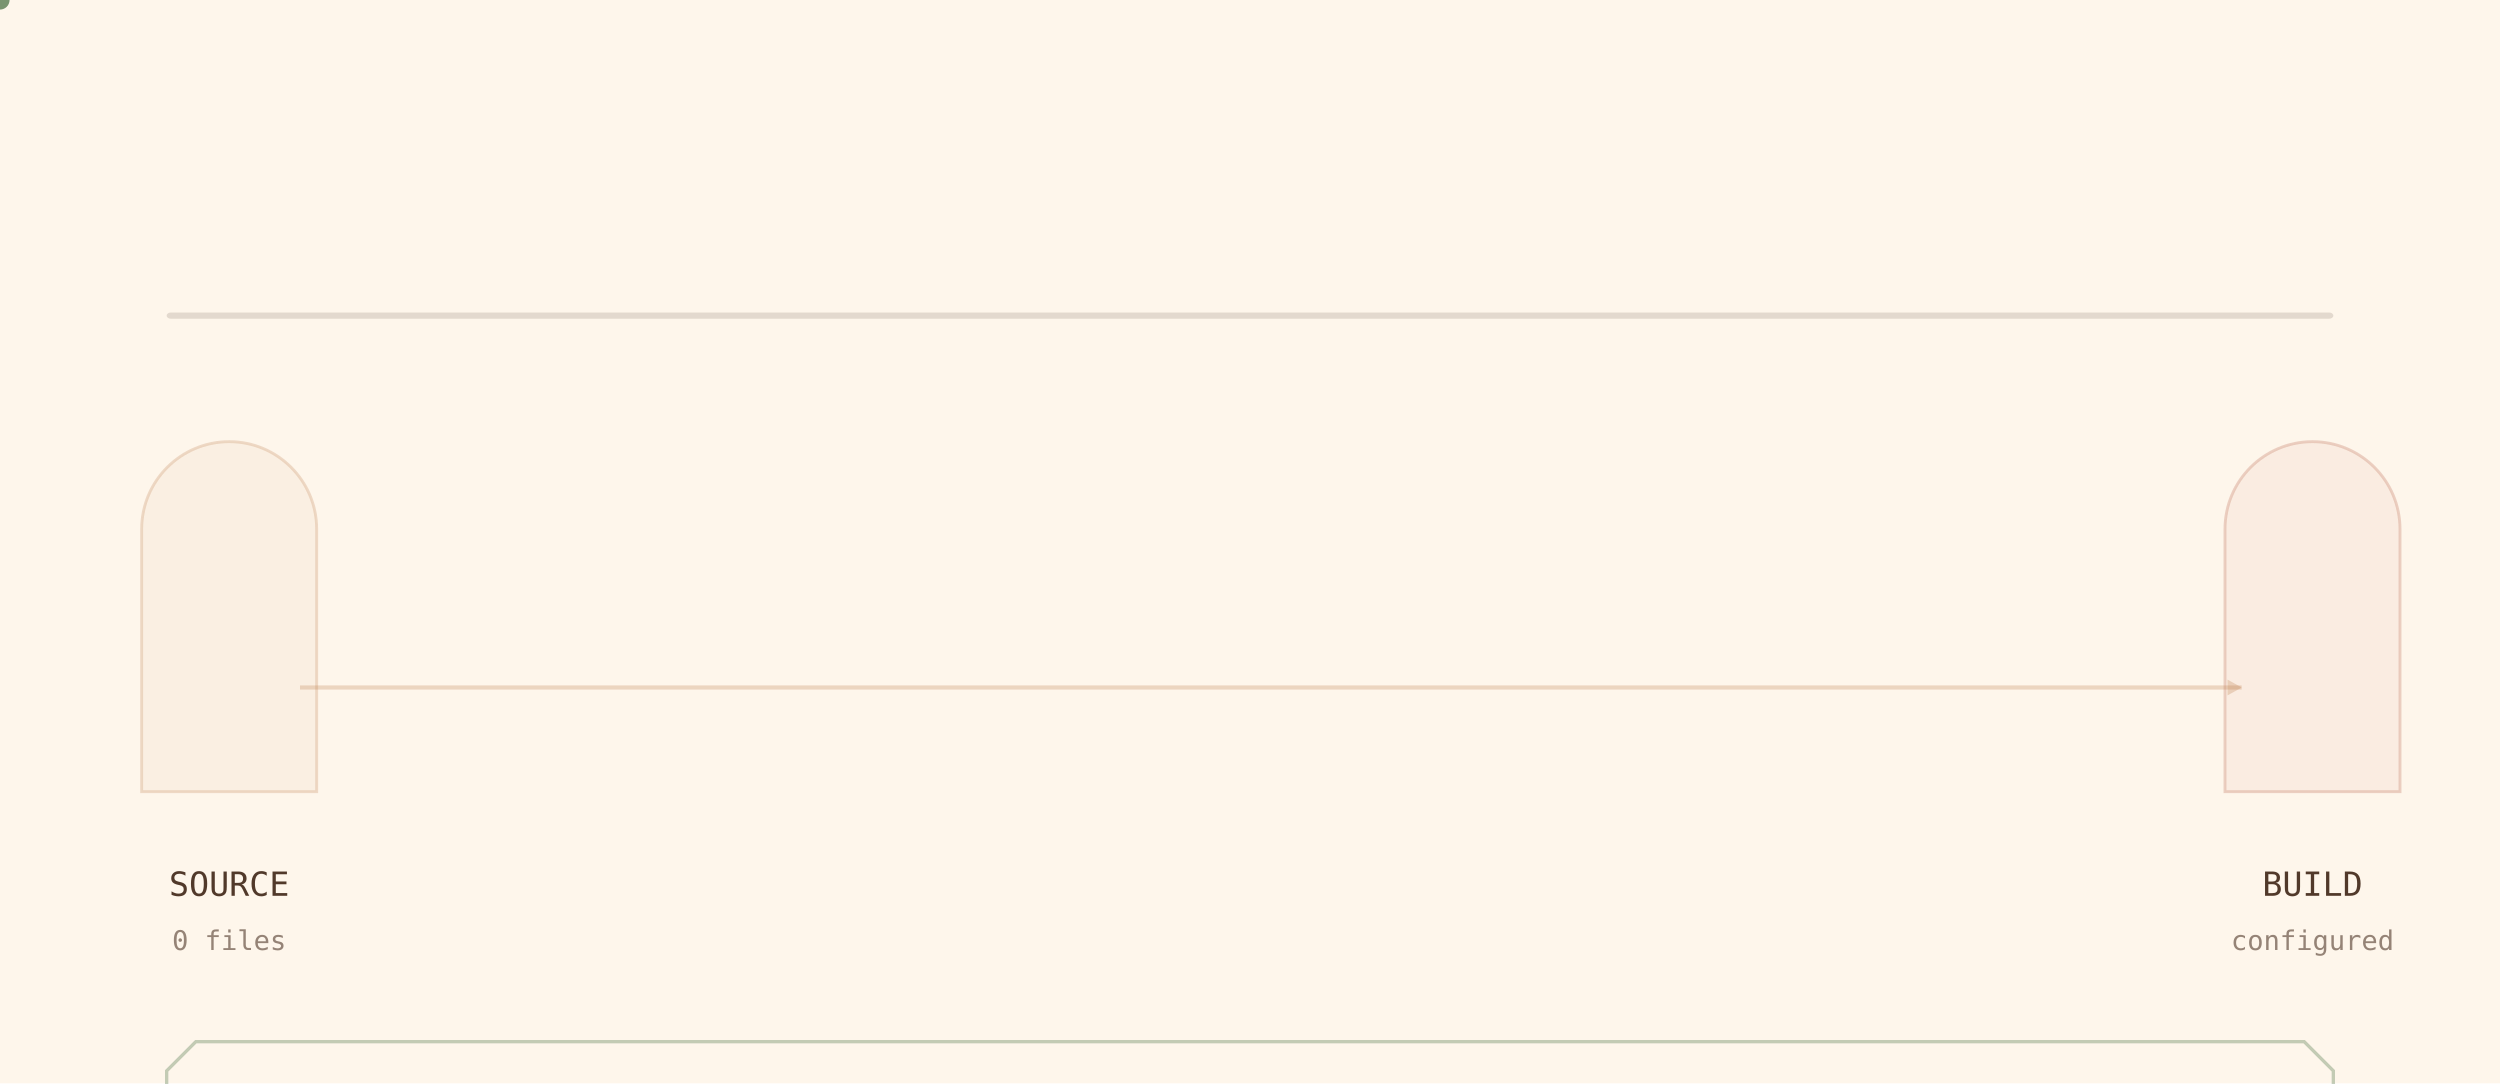
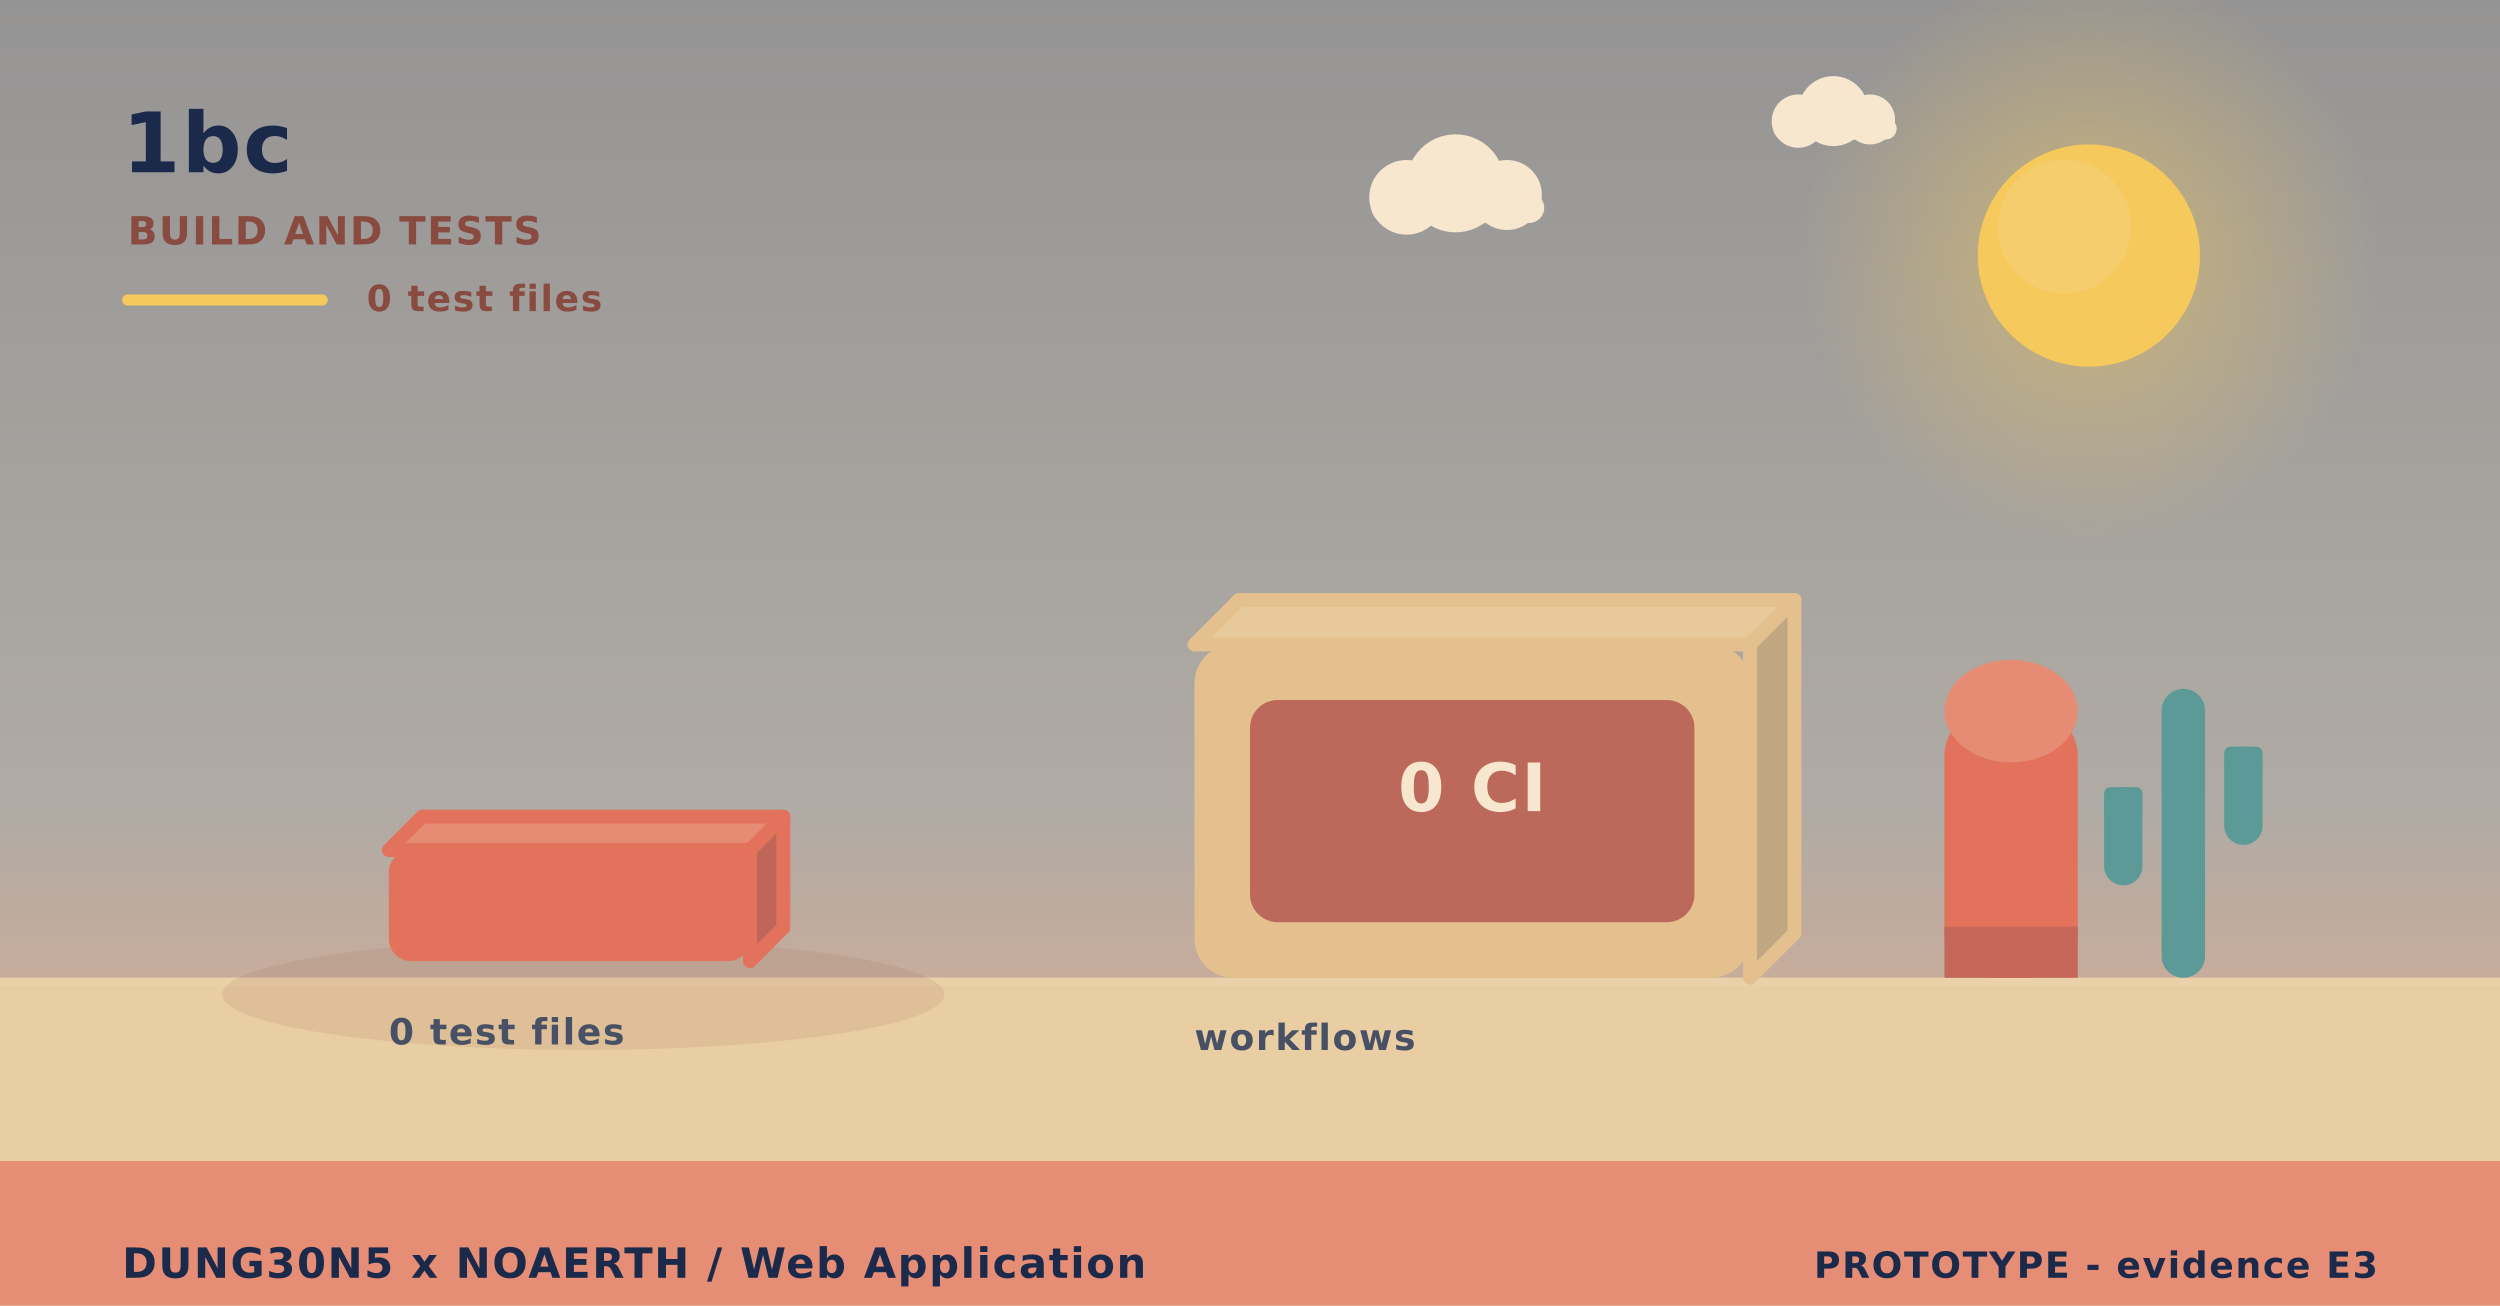
- <svg xmlns="http://www.w3.org/2000/svg" viewBox="0 0 1200 520" width="1200" height="520" role="img" aria-label="1bc build evidence">
-   <rect width="1200" height="520" fill="#fef6eb" />
-   <defs>
-     <linearGradient id="gb" x1="0" y1="0" x2="1" y2="1">
-       <stop offset="0%" stop-color="#be7e4c" />
-       <stop offset="100%" stop-color="#b4573f" />
-     </linearGradient>
-   </defs>
-   <rect x="80.00" y="150.00" width="1040.00" height="3.00" rx="2.00" fill="rgba(63,37,22,0.140)" opacity="1.00" />
-   <path d="M68.00,380.00 L68.00,254.00 A42.00,42.00 0 0 1 152.00,254.00 L152.00,380.00 Z" fill="rgba(190,126,76,0.100)" opacity="0.55" stroke="rgba(190,126,76,0.450)" stroke-width="1.4" />
-   <polygon points="-192.26,189.00 -136.83,221.00 -136.83,157.00 -192.26,125.00" fill="#3f5039" opacity="0.95" />
-   <polygon points="-247.68,221.00 -192.26,253.00 -192.26,189.00 -247.68,157.00" fill="#8c4431" opacity="0.95" />
-   <polygon points="-192.26,125.00 -136.83,157.00 -192.26,189.00 -247.68,157.00" fill="#be7e4c" opacity="0.95" />
-   <text x="110" y="430" font-family="ui-monospace,Menlo,monospace" font-size="16" fill="rgba(63,37,22,0.900)" text-anchor="middle">SOURCE</text>
-   <text x="110" y="456" font-family="ui-monospace,Menlo,monospace" font-size="13" fill="rgba(63,37,22,0.550)" text-anchor="middle">0 files</text>
-   <path d="M1068.00,380.00 L1068.00,254.00 A42.00,42.00 0 0 1 1152.00,254.00 L1152.00,380.00 Z" fill="rgba(180,87,63,0.100)" opacity="0.55" stroke="rgba(180,87,63,0.450)" stroke-width="1.4" />
-   <polygon points="673.77,689.00 729.19,721.00 729.19,657.00 673.77,625.00" fill="#3f5039" opacity="0.95" />
-   <polygon points="618.34,721.00 673.77,753.00 673.77,689.00 618.34,657.00" fill="#8c4431" opacity="0.95" />
-   <polygon points="673.77,625.00 729.19,657.00 673.77,689.00 618.34,657.00" fill="#b4573f" opacity="0.95" />
-   <text x="1110" y="430" font-family="ui-monospace,Menlo,monospace" font-size="16" fill="rgba(63,37,22,0.900)" text-anchor="middle">BUILD</text>
-   <text x="1110" y="456" font-family="ui-monospace,Menlo,monospace" font-size="13" fill="rgba(63,37,22,0.550)" text-anchor="middle">configured</text>
-   <line x1="144.00" y1="330.00" x2="1076.00" y2="330.00" stroke="rgba(190,126,76,0.500)" stroke-width="2.00" opacity="0.55" />
-   <polygon points="1076.00,330.00 1069.20,326.20 1069.20,333.80" fill="rgba(190,126,76,0.500)" opacity="0.55" />
-   <g opacity="0.9">
-     <circle cx="0.00" cy="0.00" r="4.60" fill="#6c8a62" opacity="1.00" />
-     <animateTransform attributeName="transform" type="translate" values="144.00,330.00 1076.00,330.00" dur="5.267s" begin="0.0s" repeatCount="indefinite" />
-     <animateTransform attributeName="transform" type="translate" values="1076.00,330.00 144.00,330.00" dur="5.267s" begin="2.633s" repeatCount="indefinite" />
+ <svg xmlns="http://www.w3.org/2000/svg" width="900" height="470" viewBox="0 0 900 470" role="img" aria-label="1bc - how it is verified">
+   <linearGradient id="skyb" x1="0" y1="0" x2="0" y2="1">
+     <stop offset="0" stop-color="#959494" />
+     <stop offset="0.62" stop-color="#b0aba4" />
+     <stop offset="1" stop-color="#f3ad8a" />
+   </linearGradient>
+   <rect width="900" height="470" fill="url(#skyb)" />
+   <radialGradient id="sunb">
+     <stop offset="0.35" stop-color="#f5c95c" stop-opacity="0.34" />
+     <stop offset="1" stop-color="#f5c95c" stop-opacity="0" />
+   </radialGradient>
+   <circle cx="752" cy="92" r="104" fill="url(#sunb)" />
+   <circle cx="752" cy="92" r="40" fill="#f5c95c" />
+   <circle cx="743.2" cy="81.6" r="24" fill="#f5d27e" opacity="0.5" />
+   <g>
+     <circle cx="524" cy="66" r="17.64" fill="#f6e7ce" />
+     <circle cx="506.36" cy="71.04" r="13.44" fill="#f6e7ce" />
+     <circle cx="542.48" cy="70.2" r="12.6" fill="#f6e7ce" />
+     <rect x="493.76" y="69.36" width="62.16" height="10.92" rx="5.46" fill="#f6e7ce" />
+     <animateTransform attributeName="transform" type="translate" values="0 0;24 0;0 0" dur="36s" begin="0s" repeatCount="indefinite" />
  </g>
-   <path d="M94.00,500.00 H1106.00 L1120.00,514.00 V546.00 L1106.00,560.00 H94.00 L80.00,546.00 V514.00 Z" fill="none" stroke="rgba(108,138,98,0.500)" stroke-width="1.60" opacity="0.80" />
-   <text x="600" y="536" font-family="ui-monospace,Menlo,monospace" font-size="16" fill="rgba(108,138,98,0.950)" text-anchor="middle">no test suite present in this repository — shown as measured, not implied</text>
+   <g>
+     <circle cx="660" cy="40" r="12.6" fill="#f6e7ce" />
+     <circle cx="647.4" cy="43.6" r="9.6" fill="#f6e7ce" />
+     <circle cx="673.2" cy="43" r="9" fill="#f6e7ce" />
+     <rect x="638.4" y="42.4" width="44.4" height="7.8" rx="3.9" fill="#f6e7ce" />
+     <animateTransform attributeName="transform" type="translate" values="0 0;-18 0;0 0" dur="46s" begin="3s" repeatCount="indefinite" />
+   </g>
+   <rect x="0" y="352" width="900" height="118" fill="#e9cda3" />
+   <rect x="0" y="352" width="900" height="3" fill="#ebd1a9" />
+   <text x="44" y="62" font-family="Verdana,DejaVu Sans,sans-serif" font-size="30" font-weight="700" letter-spacing="0.6" fill="#1b2a4a" text-anchor="start">1bc</text>
+   <text x="46" y="88" font-family="Verdana,DejaVu Sans,sans-serif" font-size="14" font-weight="700" letter-spacing="0.6" fill="#894b3f" text-anchor="start">BUILD AND TESTS</text>
+   <rect x="44" y="106" width="74" height="4" rx="2" fill="#f5c95c" />
+   <text x="132" y="112" font-family="Verdana,DejaVu Sans,sans-serif" font-size="13" font-weight="700" letter-spacing="0.6" fill="#894b3f" text-anchor="start">0 test files</text>
+   <ellipse cx="210" cy="358" rx="130" ry="20" fill="rgba(138,90,68,0.11)" />
+   <g>
+     <path d="M140,306 L270,306 L282,294 L152,294 Z" fill="#e68c74" stroke="#e2725b" stroke-width="5" stroke-linejoin="round" />
+     <path d="M270,306 L282,294 L282,334 L270,346 Z" fill="#c06658" stroke="#e2725b" stroke-width="5" stroke-linejoin="round" />
+     <rect x="140" y="306" width="130" height="40" rx="8" fill="#e2725b" />
+     <animateTransform attributeName="transform" type="translate" values="0 10;0 0" dur="0.8s" begin="0.5s" fill="freeze" />
+   </g>
+   <text x="140" y="376" font-family="Verdana,DejaVu Sans,sans-serif" font-size="13" font-weight="700" letter-spacing="0.6" fill="#475064" text-anchor="start">0 test files</text>
+   <path d="M430,232 L630,232 L646,216 L446,216 Z" fill="#e7c99b" stroke="#e3c08d" stroke-width="5" stroke-linejoin="round" />
+   <path d="M630,232 L646,216 L646,336 L630,352 Z" fill="#c1a682" stroke="#e3c08d" stroke-width="5" stroke-linejoin="round" />
+   <rect x="430" y="232" width="200" height="120" rx="14" fill="#e3c08d" />
+   <rect x="450" y="252" width="160" height="80" rx="10" fill="#ba6458" opacity="0.94" />
+   <text x="530" y="292" font-family="Verdana,DejaVu Sans,sans-serif" font-size="24" font-weight="700" letter-spacing="0.6" fill="#f6e7ce" text-anchor="middle">0 CI</text>
+   <text x="430" y="378" font-family="Verdana,DejaVu Sans,sans-serif" font-size="13" font-weight="700" letter-spacing="0.6" fill="#475064" text-anchor="start">workflows</text>
+   <rect x="700" y="256" width="48" height="96" rx="16" fill="#e2725b" />
+   <ellipse cx="724" cy="256" rx="24" ry="18.46" fill="#e68c74" />
+   <rect x="700" y="333.54" width="48" height="18.46" fill="#c66859" />
+   <rect x="778.18" y="248" width="15.64" height="104" rx="7.82" fill="#5b9a97" />
+   <rect x="757.48" y="283.36" width="13.8" height="35.36" rx="6.9" fill="#5b9a97" />
+   <rect x="757.48" y="283.36" width="13.8" height="10.4" rx="2.3" fill="#5b9a97" />
+   <rect x="800.72" y="268.8" width="13.8" height="35.36" rx="6.9" fill="#5b9a97" />
+   <rect x="800.72" y="268.8" width="13.8" height="10.4" rx="2.3" fill="#5b9a97" />
+   <rect x="0" y="418" width="900" height="52" rx="0" fill="#e68972" opacity="0.94" />
+   <text x="44" y="460" font-family="Verdana,DejaVu Sans,sans-serif" font-size="15" font-weight="700" letter-spacing="0.6" fill="#1b2a4a" text-anchor="start">DUNG30N5 x NOAERTH  /  Web Application</text>
+   <text x="856" y="460" font-family="Verdana,DejaVu Sans,sans-serif" font-size="13" font-weight="700" letter-spacing="0.6" fill="#1b2a4a" text-anchor="end">PROTOTYPE  -  evidence E3</text>
</svg>
